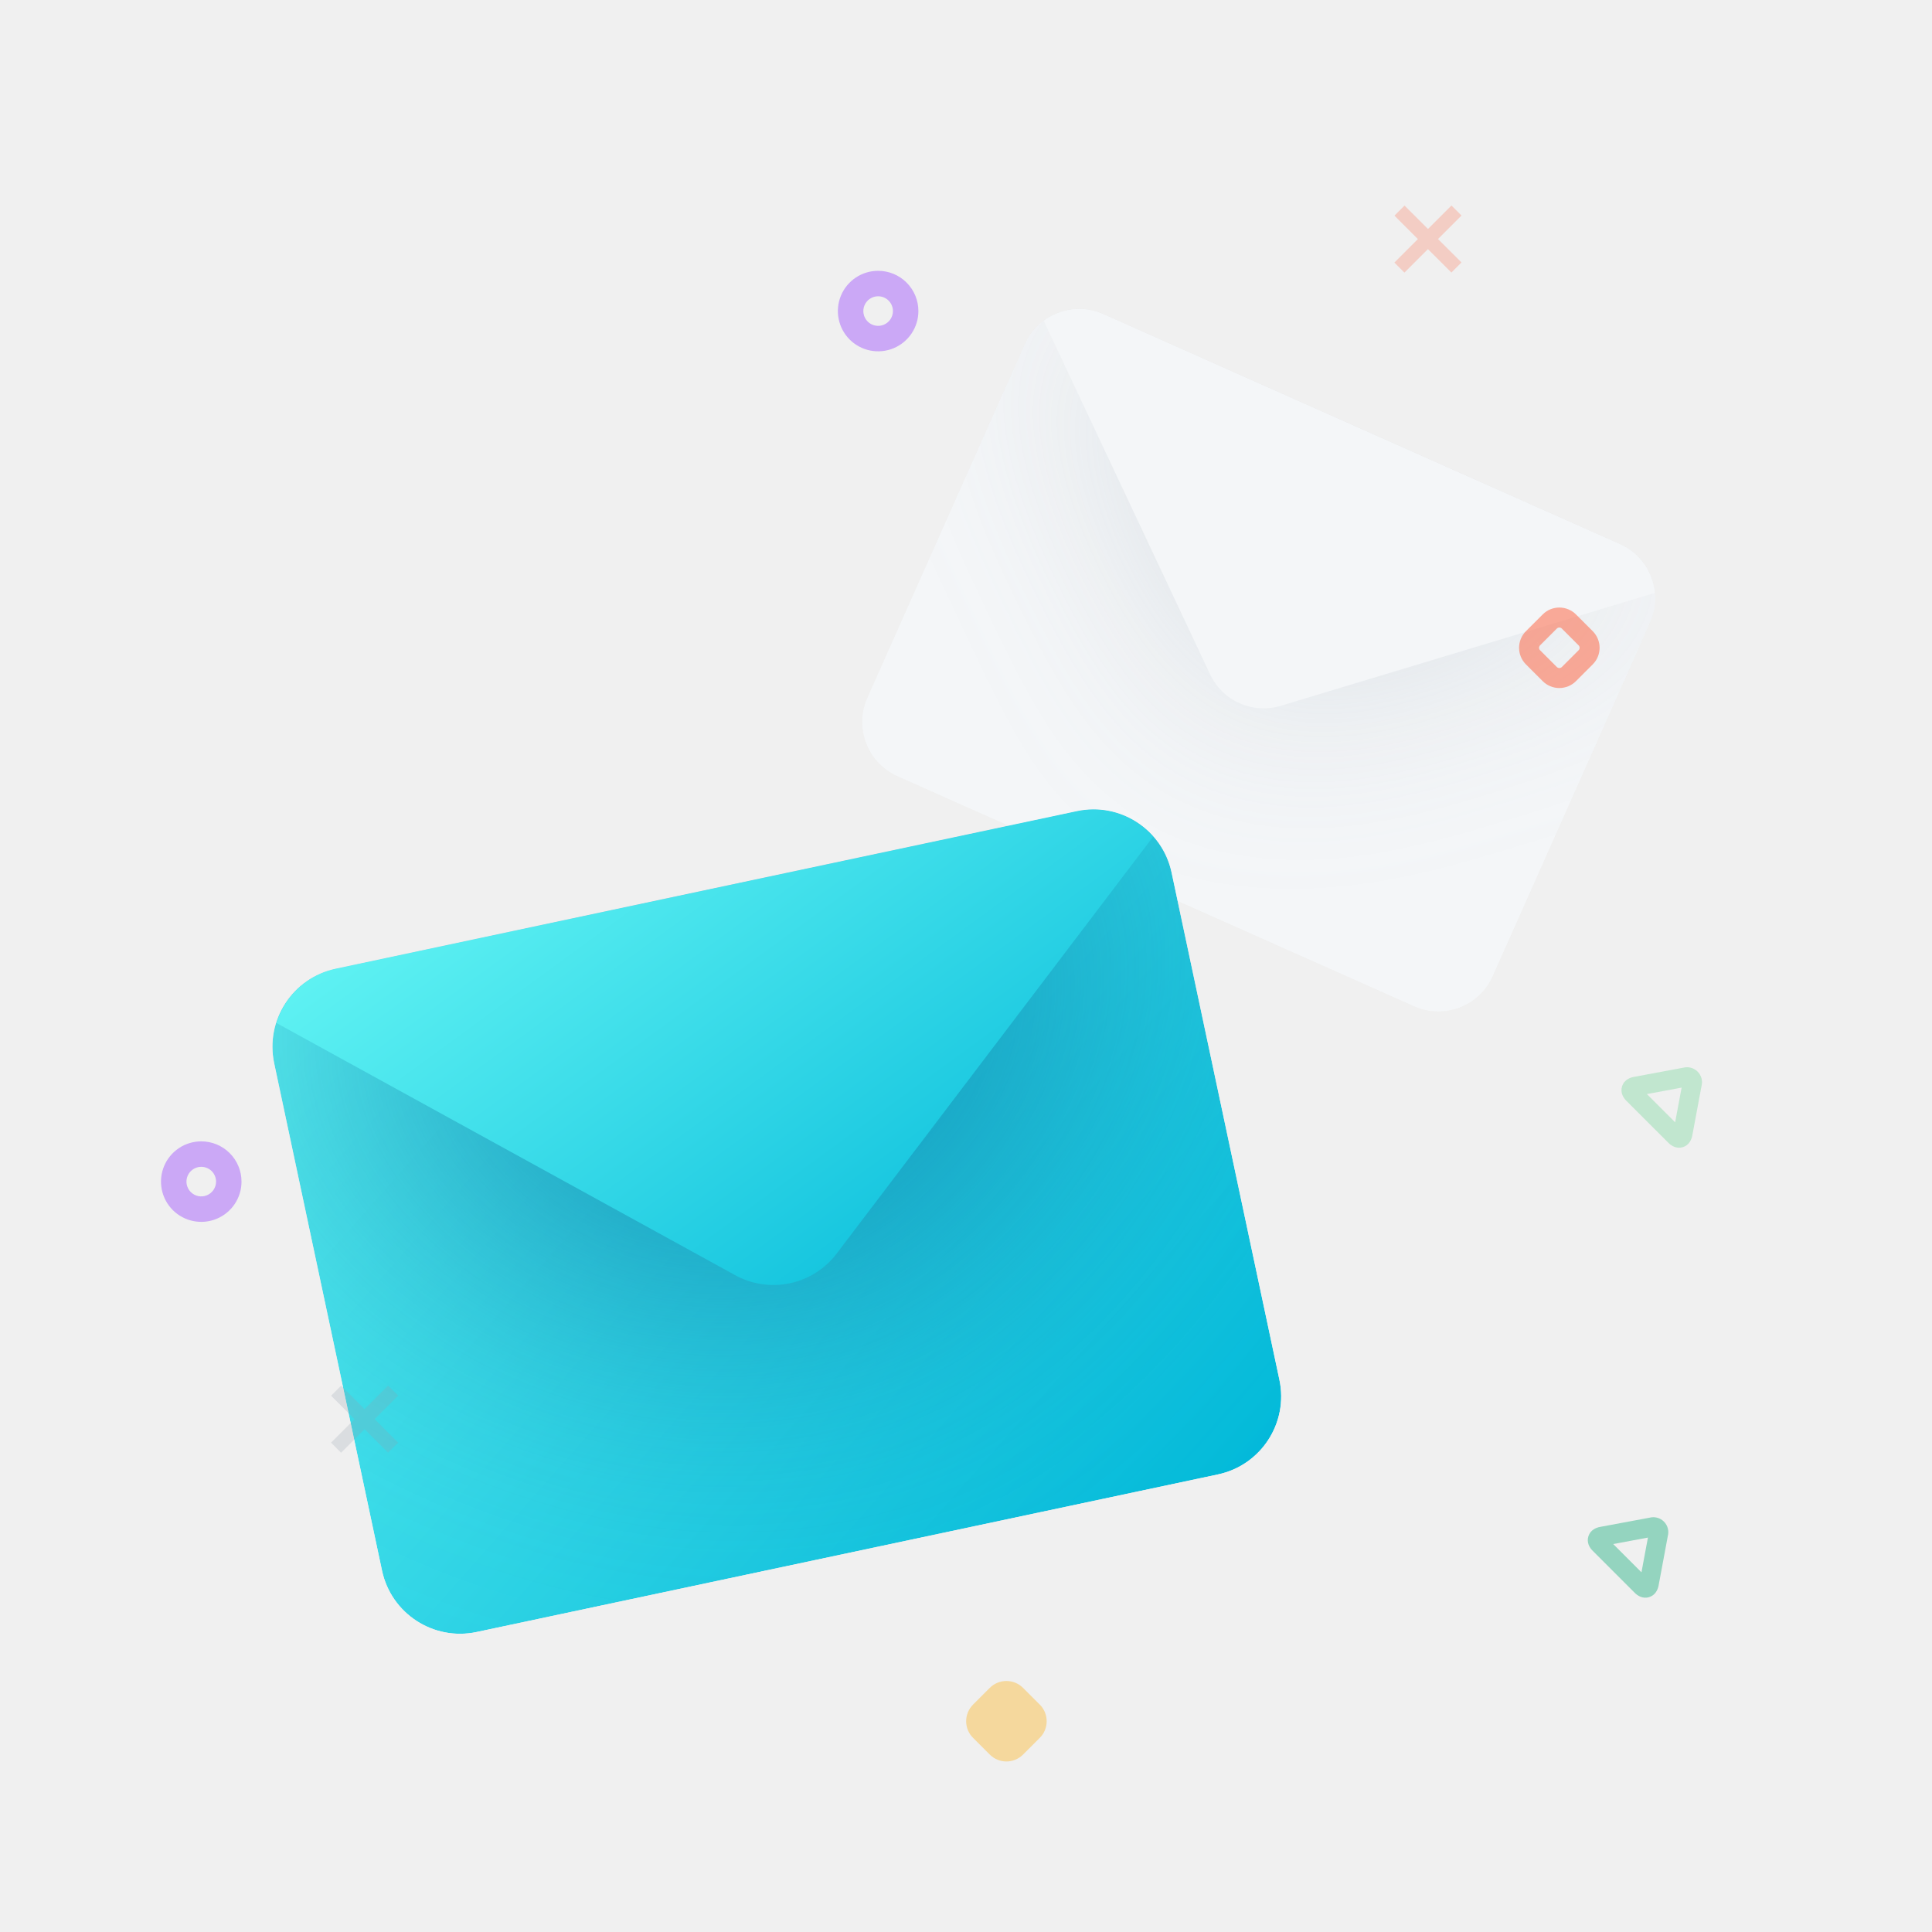
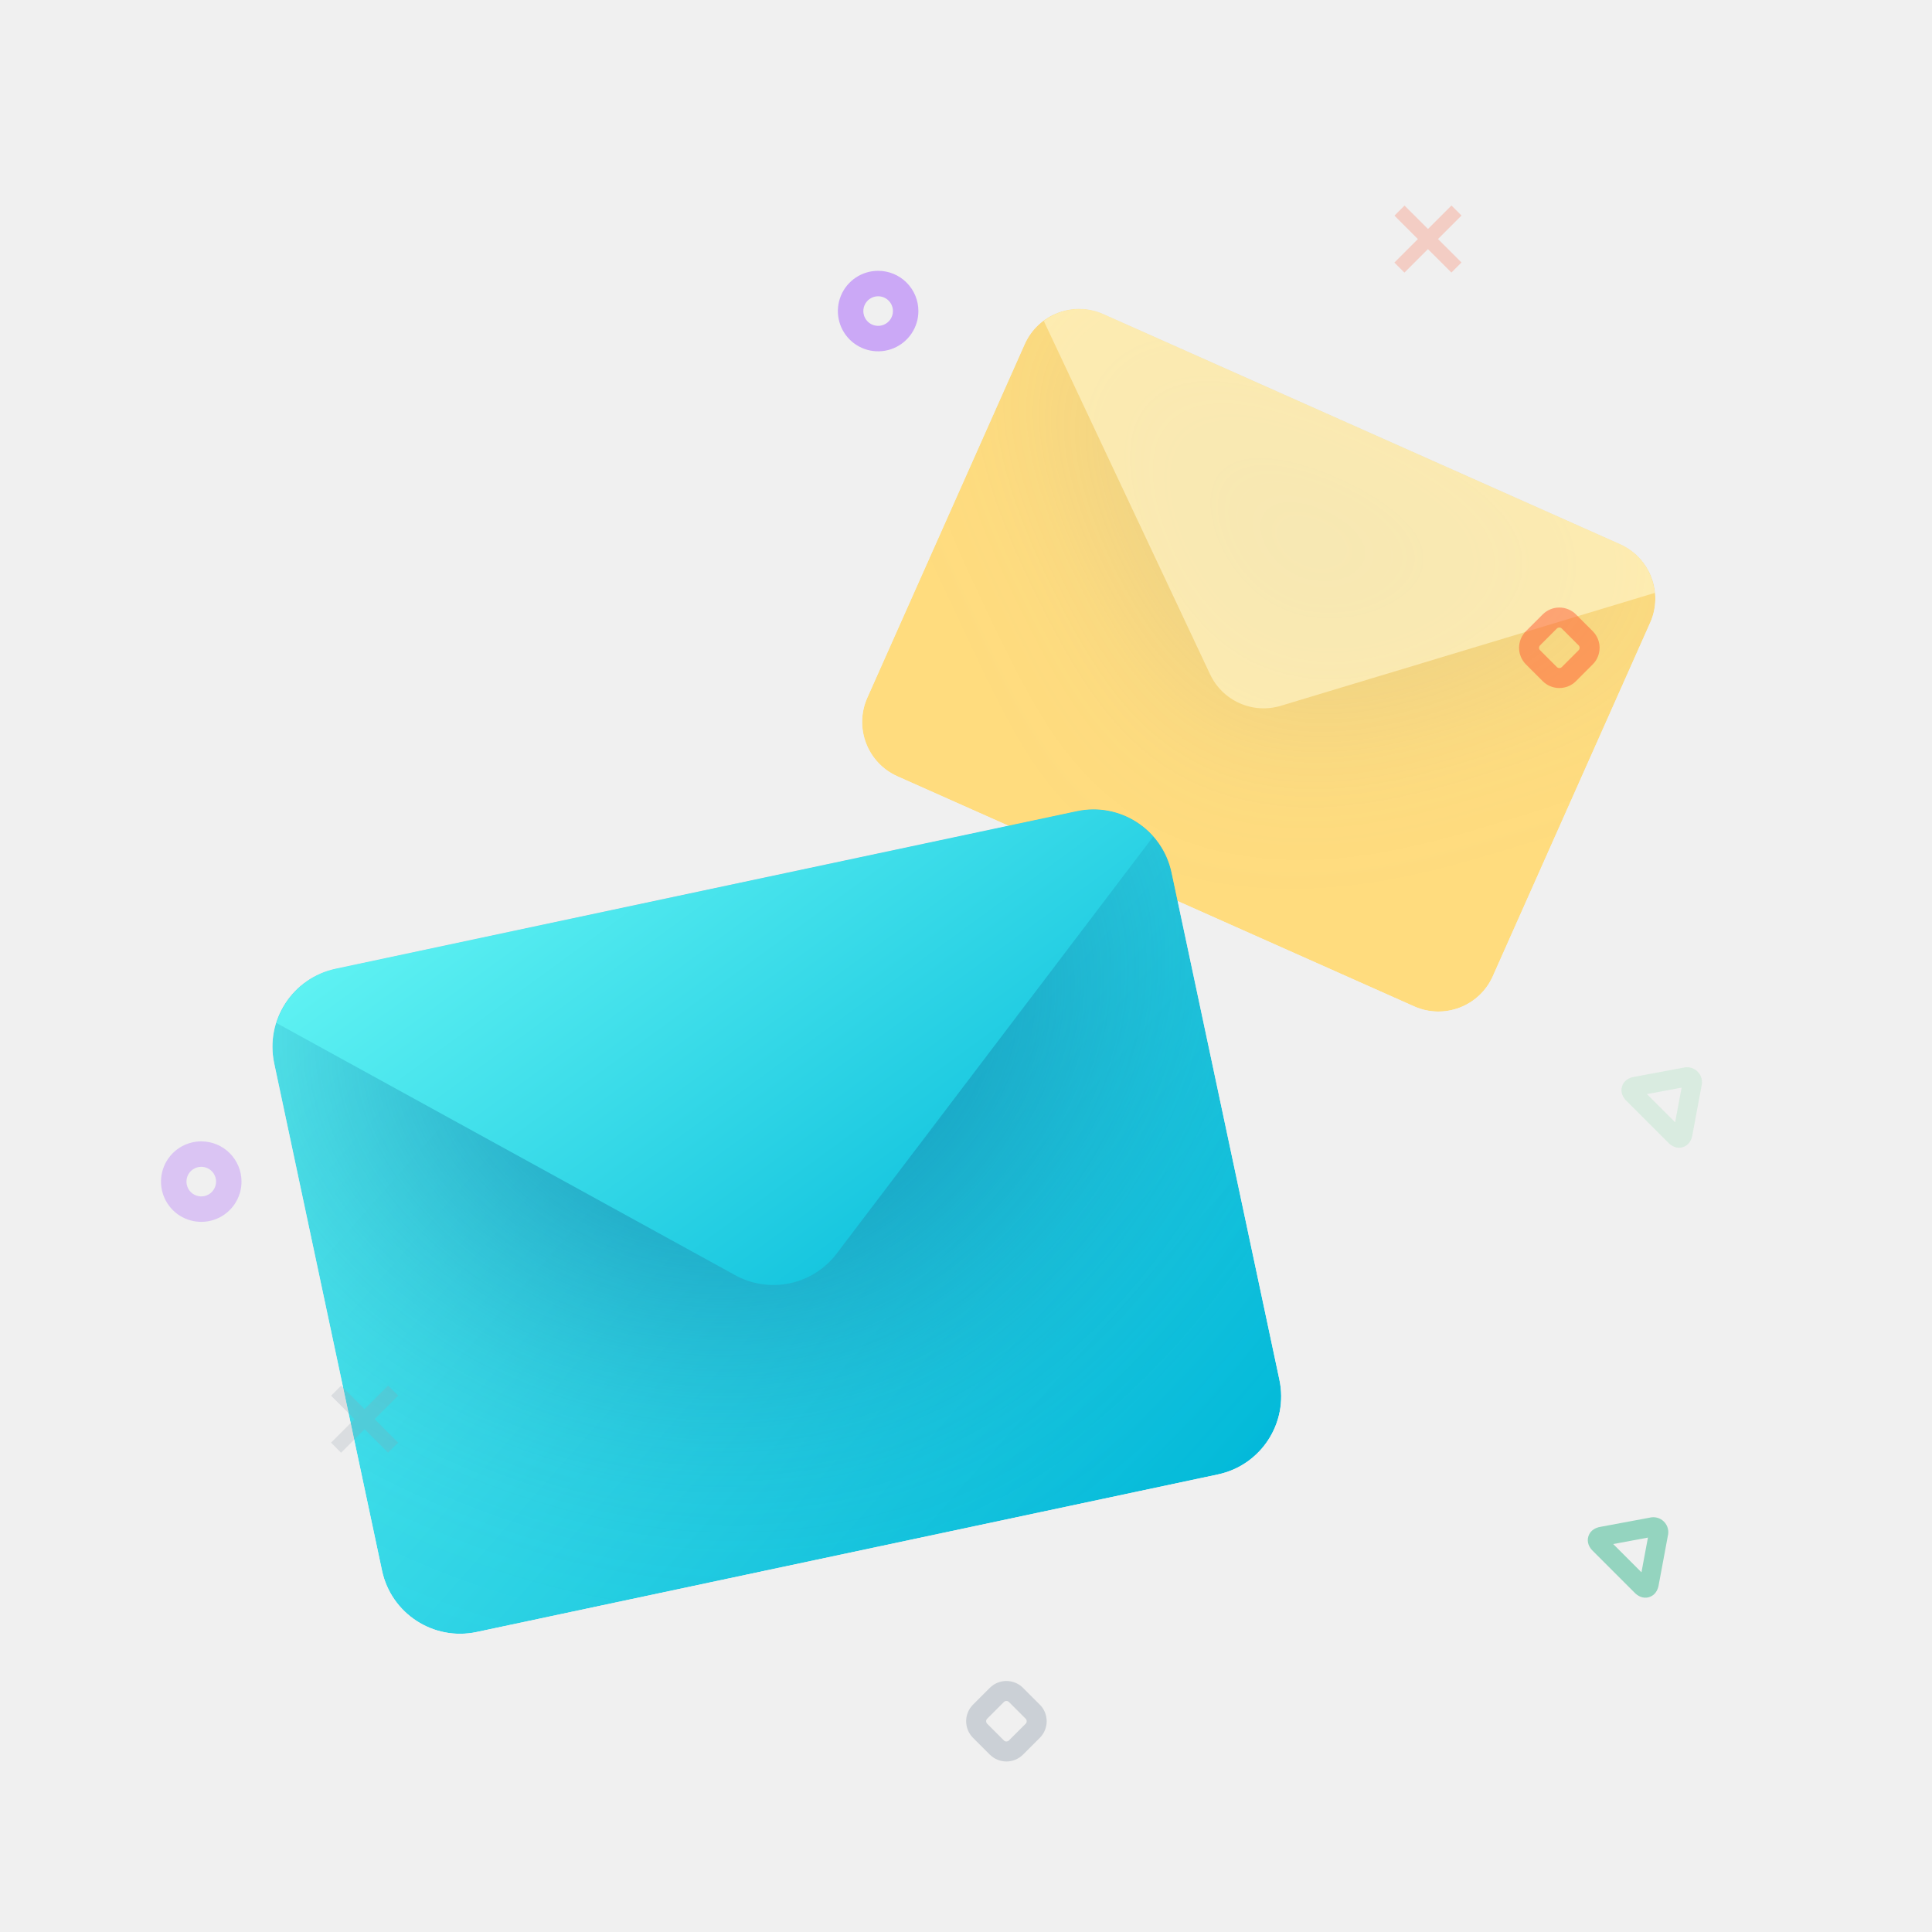
<svg xmlns="http://www.w3.org/2000/svg" width="120" height="120" viewBox="0 0 120 120" fill="none">
  <g clip-path="url(#clip0_2733_150717)">
    <mask id="mask0_2733_150717" style="mask-type:alpha" maskUnits="userSpaceOnUse" x="53" y="19" width="50" height="44">
-       <path d="M100.622 33.793L68.528 19.504C66.663 18.673 64.477 19.512 63.646 21.378L53.869 43.337C53.039 45.203 53.878 47.389 55.744 48.219L87.837 62.508C89.703 63.339 91.889 62.5 92.719 60.634L102.496 38.675C103.327 36.81 102.488 34.624 100.622 33.793Z" fill="black" />
+       <path d="M100.622 33.793L68.529 19.504C66.663 18.673 64.477 19.512 63.646 21.378L53.87 43.337C53.039 45.203 53.878 47.389 55.744 48.219L87.837 62.508C89.703 63.339 91.889 62.5 92.72 60.634L102.496 38.675C103.327 36.81 102.488 34.624 100.622 33.793Z" fill="black" />
    </mask>
    <g mask="url(#mask0_2733_150717)">
-       <path d="M100.622 33.793L68.528 19.504C66.663 18.673 64.477 19.512 63.646 21.378L53.869 43.337C53.039 45.203 53.878 47.389 55.744 48.219L87.837 62.508C89.703 63.339 91.889 62.5 92.719 60.634L102.496 38.675C103.327 36.81 102.488 34.624 100.622 33.793Z" fill="#F4F6F8" />
+       <path d="M100.622 33.793L68.529 19.504C66.663 18.673 64.477 19.512 63.646 21.378L53.87 43.337C53.039 45.203 53.878 47.389 55.744 48.219L87.837 62.508C89.703 63.339 91.889 62.5 92.72 60.634L102.496 38.675C103.327 36.81 102.488 34.624 100.622 33.793Z" fill="#FFD666" />
+       <path opacity="0.16" d="M100.622 33.793L68.529 19.504C66.663 18.673 64.477 19.512 63.646 21.378L53.87 43.337C53.039 45.203 53.878 47.389 55.744 48.219L87.837 62.508C89.703 63.339 91.889 62.5 92.72 60.634L102.496 38.675C103.327 36.81 102.488 34.624 100.622 33.793Z" fill="white" />
      <g opacity="0.24" filter="url(#filter0_f_2733_150717)">
-         <path d="M100.622 33.793L68.528 19.504C67.265 18.942 65.865 19.159 64.829 19.927L75.156 41.873C75.531 42.676 76.183 43.317 76.993 43.678C77.803 44.038 78.716 44.094 79.564 43.835L102.783 36.826C102.661 35.541 101.885 34.355 100.622 33.793Z" fill="#919EAB" />
+         <path d="M100.622 33.793L68.528 19.504C67.265 18.942 65.865 19.159 64.828 19.927L75.156 41.873C75.531 42.676 76.183 43.317 76.993 43.678C77.803 44.038 78.716 44.094 79.564 43.835L102.783 36.826C102.661 35.541 101.884 34.355 100.622 33.793Z" fill="#919EAB" />
      </g>
-       <path d="M100.622 33.793L68.528 19.504C67.265 18.942 65.865 19.159 64.829 19.927L75.156 41.873C75.531 42.676 76.183 43.317 76.993 43.678C77.803 44.038 78.716 44.094 79.564 43.835L102.783 36.826C102.661 35.541 101.885 34.355 100.622 33.793Z" fill="#F4F6F8" />
+       <path opacity="0.64" d="M100.622 33.793L68.528 19.504C67.265 18.942 65.865 19.159 64.828 19.927L75.156 41.873C75.531 42.676 76.183 43.317 76.993 43.678C77.803 44.038 78.716 44.094 79.564 43.835L102.783 36.826C102.661 35.541 101.884 34.355 100.622 33.793Z" fill="#FFF5CC" />
    </g>
    <mask id="mask1_2733_150717" style="mask-type:alpha" maskUnits="userSpaceOnUse" x="16" y="50" width="64" height="52">
      <path d="M66.893 50.38L20.847 60.167C18.17 60.736 16.461 63.368 17.03 66.045L23.727 97.55C24.296 100.227 26.927 101.936 29.604 101.367L75.65 91.579C78.327 91.01 80.036 88.379 79.467 85.702L72.77 54.197C72.201 51.52 69.57 49.811 66.893 50.38Z" fill="black" />
    </mask>
    <g mask="url(#mask1_2733_150717)">
      <path d="M66.893 50.38L20.847 60.167C18.17 60.736 16.461 63.368 17.03 66.045L23.727 97.55C24.296 100.227 26.927 101.936 29.604 101.367L75.65 91.579C78.327 91.01 80.036 88.379 79.467 85.702L72.77 54.197C72.201 51.52 69.57 49.811 66.893 50.38Z" fill="url(#paint0_linear_2733_150717)" />
      <g filter="url(#filter1_f_2733_150717)">
        <path d="M66.894 50.38L20.847 60.167C19.035 60.553 17.688 61.891 17.17 63.54L45.65 79.197C46.689 79.772 47.902 79.953 49.064 79.706C50.226 79.459 51.26 78.801 51.975 77.852L71.625 51.965C70.481 50.669 68.705 49.995 66.894 50.38Z" fill="#006C9C" />
      </g>
      <path d="M66.894 50.38L20.847 60.167C19.035 60.553 17.688 61.891 17.17 63.54L45.65 79.197C46.689 79.772 47.902 79.953 49.064 79.706C50.226 79.459 51.26 78.801 51.975 77.852L71.625 51.965C70.481 50.669 68.705 49.995 66.894 50.38Z" fill="url(#paint1_linear_2733_150717)" />
    </g>
    <g opacity="0.48">
      <path opacity="0.48" fill-rule="evenodd" clip-rule="evenodd" d="M21.19 86.066L22.646 87.522L24.106 86.062L24.73 86.686L23.27 88.145L24.726 89.601L24.101 90.227L22.644 88.771L21.184 90.231L20.561 89.607L22.02 88.147L20.564 86.692L21.19 86.066Z" fill="#919EAB" />
-       <path opacity="0.48" fill-rule="evenodd" clip-rule="evenodd" d="M87.238 12.768L88.694 14.223L90.154 12.764L90.778 13.387L89.317 14.847L90.774 16.302L90.148 16.928L88.692 15.473L87.232 16.932L86.608 16.308L88.068 14.849L86.612 13.393L87.238 12.768Z" fill="#FF5630" />
-       <path opacity="0.72" d="M61.478 104.835C61.752 104.562 62.123 104.409 62.51 104.409C62.897 104.409 63.268 104.562 63.542 104.835L64.581 105.874C64.717 106.009 64.826 106.171 64.9 106.348C64.973 106.526 65.011 106.716 65.011 106.909C65.011 107.101 64.973 107.291 64.9 107.469C64.826 107.646 64.718 107.807 64.582 107.942L63.542 108.982C63.268 109.255 62.897 109.409 62.51 109.409C62.123 109.409 61.752 109.255 61.478 108.982L60.439 107.943C60.303 107.808 60.194 107.646 60.121 107.469C60.047 107.291 60.009 107.101 60.009 106.909C60.009 106.716 60.047 106.526 60.121 106.348C60.194 106.171 60.302 106.01 60.438 105.875L61.478 104.835Z" fill="#FFAB00" />
-       <path fill-rule="evenodd" clip-rule="evenodd" d="M96.698 39.041C96.698 39.041 96.698 39.041 96.698 39.041L95.659 40.08L95.22 39.641L95.657 40.081C95.637 40.101 95.621 40.125 95.61 40.152C95.599 40.178 95.593 40.206 95.593 40.235C95.593 40.264 95.599 40.292 95.61 40.318C95.621 40.345 95.637 40.369 95.657 40.389L95.659 40.39L96.698 41.429C96.698 41.429 96.698 41.429 96.698 41.429C96.739 41.47 96.795 41.493 96.853 41.493C96.911 41.493 96.967 41.471 97.008 41.43C97.008 41.43 97.008 41.43 97.008 41.43L98.049 40.389C98.069 40.369 98.085 40.345 98.096 40.318C98.107 40.292 98.113 40.264 98.113 40.235C98.113 40.206 98.107 40.178 98.096 40.152C98.085 40.125 98.069 40.101 98.049 40.081L98.047 40.08L97.008 39.041C97.008 39.041 97.008 39.041 97.008 39.041C96.967 39 96.911 38.976 96.853 38.976C96.795 38.976 96.739 39 96.698 39.041ZM94.781 39.201L95.821 38.162C96.095 37.888 96.466 37.735 96.853 37.735C97.24 37.735 97.611 37.888 97.885 38.162L97.885 38.162L98.924 39.2C98.924 39.2 98.924 39.201 98.924 39.201C99.061 39.337 99.169 39.497 99.242 39.675C99.316 39.852 99.354 40.043 99.354 40.235C99.354 40.427 99.316 40.618 99.242 40.795C99.169 40.972 99.061 41.133 98.924 41.269C98.924 41.269 98.924 41.269 98.924 41.27L97.885 42.308C97.611 42.582 97.24 42.735 96.853 42.735C96.466 42.735 96.095 42.582 95.821 42.308L94.782 41.27C94.782 41.269 94.782 41.269 94.781 41.269C94.645 41.133 94.537 40.972 94.463 40.795C94.39 40.618 94.352 40.427 94.352 40.235C94.352 40.043 94.39 39.852 94.463 39.675C94.537 39.497 94.645 39.337 94.781 39.201Z" fill="#FF5630" />
-       <path opacity="0.48" fill-rule="evenodd" clip-rule="evenodd" d="M104.552 66.317C104.701 66.279 104.858 66.278 105.008 66.315C105.173 66.356 105.322 66.441 105.442 66.56C105.561 66.68 105.646 66.829 105.687 66.993C105.724 67.144 105.723 67.3 105.685 67.45L105.109 70.541C105.062 70.784 104.909 71.133 104.522 71.252C104.135 71.371 103.812 71.168 103.638 70.993L101.009 68.365C100.831 68.189 100.628 67.865 100.748 67.477C100.868 67.09 101.219 66.937 101.464 66.892C101.465 66.892 101.465 66.892 101.465 66.892L104.552 66.317ZM104.448 67.554L102.291 67.955L104.046 69.71L104.448 67.554Z" fill="#22C55E" />
-       <path opacity="0.8" fill-rule="evenodd" clip-rule="evenodd" d="M102.46 94.266C102.609 94.227 102.766 94.227 102.916 94.264C103.08 94.305 103.23 94.389 103.349 94.509C103.469 94.628 103.554 94.778 103.594 94.942C103.632 95.092 103.631 95.249 103.592 95.398L103.016 98.49C102.97 98.732 102.817 99.082 102.43 99.201C102.042 99.32 101.72 99.116 101.545 98.942L98.917 96.314C98.739 96.137 98.536 95.814 98.656 95.426C98.776 95.038 99.126 94.886 99.372 94.841C99.372 94.841 99.373 94.841 99.373 94.841L102.46 94.266ZM102.356 95.502L100.199 95.904L101.954 97.659L102.356 95.502Z" fill="#00A76F" />
-       <path opacity="0.8" fill-rule="evenodd" clip-rule="evenodd" d="M12.5 72.473C12.319 72.473 12.141 72.527 11.99 72.628C11.838 72.729 11.72 72.872 11.651 73.04C11.581 73.208 11.563 73.393 11.599 73.571C11.634 73.749 11.722 73.913 11.85 74.042C11.979 74.17 12.143 74.258 12.321 74.293C12.5 74.329 12.684 74.31 12.852 74.241C13.02 74.171 13.164 74.053 13.265 73.902C13.366 73.751 13.42 73.574 13.42 73.392C13.42 73.148 13.323 72.914 13.151 72.742C12.978 72.57 12.744 72.473 12.5 72.473ZM11.111 71.313C11.523 71.038 12.006 70.892 12.5 70.892C13.164 70.892 13.8 71.155 14.268 71.624C14.737 72.093 15.001 72.729 15.001 73.392C15.001 73.886 14.854 74.37 14.579 74.781C14.305 75.192 13.914 75.512 13.457 75.702C13 75.891 12.498 75.94 12.013 75.844C11.528 75.747 11.082 75.509 10.732 75.16C10.383 74.81 10.145 74.365 10.048 73.88C9.952 73.395 10.001 72.892 10.19 72.435C10.38 71.978 10.7 71.588 11.111 71.313Z" fill="#8E33FF" />
-       <path opacity="0.8" fill-rule="evenodd" clip-rule="evenodd" d="M54.542 18.402C54.361 18.402 54.183 18.456 54.032 18.557C53.88 18.658 53.763 18.801 53.693 18.969C53.623 19.137 53.605 19.322 53.641 19.5C53.676 19.678 53.764 19.842 53.892 19.971C54.021 20.099 54.184 20.186 54.363 20.222C54.542 20.258 54.727 20.239 54.894 20.17C55.062 20.1 55.206 19.982 55.307 19.831C55.408 19.68 55.462 19.502 55.462 19.321C55.462 19.077 55.365 18.843 55.193 18.671C55.02 18.499 54.786 18.402 54.542 18.402ZM53.153 17.242C53.565 16.967 54.048 16.821 54.542 16.821C55.206 16.821 55.842 17.084 56.31 17.553C56.779 18.022 57.043 18.658 57.043 19.321C57.043 19.815 56.896 20.299 56.621 20.71C56.347 21.121 55.956 21.441 55.499 21.631C55.042 21.82 54.539 21.869 54.055 21.773C53.57 21.676 53.124 21.438 52.774 21.089C52.425 20.739 52.187 20.294 52.09 19.808C51.994 19.323 52.043 18.821 52.232 18.364C52.422 17.907 52.742 17.517 53.153 17.242Z" fill="#8E33FF" />
+       <path opacity="0.48" fill-rule="evenodd" clip-rule="evenodd" d="M87.238 12.768L88.694 14.223L90.154 12.764L90.778 13.387L89.317 14.847L90.774 16.303L90.148 16.928L88.692 15.473L87.232 16.932L86.608 16.308L88.068 14.849L86.612 13.393L87.238 12.768Z" fill="#FF5630" />
+       <path fill-rule="evenodd" clip-rule="evenodd" d="M96.698 39.041L95.659 40.08L95.657 40.081C95.637 40.101 95.621 40.125 95.61 40.152C95.599 40.178 95.593 40.206 95.593 40.235C95.593 40.264 95.599 40.292 95.61 40.318C95.621 40.345 95.637 40.369 95.657 40.389L95.659 40.39L96.698 41.429C96.739 41.47 96.795 41.494 96.853 41.494C96.911 41.494 96.967 41.471 97.008 41.43L98.049 40.389C98.069 40.369 98.085 40.345 98.096 40.318C98.107 40.292 98.113 40.264 98.113 40.235C98.113 40.206 98.107 40.178 98.096 40.152C98.085 40.125 98.069 40.101 98.049 40.081L98.047 40.08L97.008 39.041C96.967 39 96.911 38.977 96.853 38.977C96.795 38.977 96.739 39 96.698 39.041ZM94.781 39.201L95.821 38.162C96.095 37.889 96.466 37.735 96.853 37.735C97.24 37.735 97.611 37.889 97.885 38.162L98.924 39.2L98.924 39.201C99.061 39.337 99.169 39.498 99.242 39.675C99.316 39.852 99.354 40.043 99.354 40.235C99.354 40.427 99.316 40.618 99.242 40.795C99.169 40.973 99.061 41.133 98.924 41.269L98.924 41.27L97.885 42.309C97.611 42.582 97.24 42.735 96.853 42.735C96.466 42.735 96.095 42.582 95.821 42.309L94.782 41.27L94.781 41.269C94.645 41.133 94.537 40.973 94.463 40.795C94.39 40.618 94.352 40.427 94.352 40.235C94.352 40.043 94.39 39.852 94.463 39.675C94.537 39.498 94.645 39.337 94.781 39.201Z" fill="#FF5630" />
+       <path opacity="0.8" fill-rule="evenodd" clip-rule="evenodd" d="M62.355 105.714L61.316 106.753L61.314 106.755C61.294 106.775 61.278 106.799 61.267 106.825C61.256 106.852 61.25 106.88 61.25 106.909C61.25 106.937 61.256 106.966 61.267 106.992C61.278 107.019 61.294 107.043 61.314 107.063L61.316 107.064L62.355 108.103C62.396 108.144 62.452 108.167 62.51 108.167C62.568 108.167 62.624 108.144 62.665 108.103L63.706 107.063C63.726 107.043 63.742 107.019 63.753 106.992C63.764 106.966 63.77 106.937 63.77 106.909C63.77 106.88 63.764 106.852 63.753 106.825C63.742 106.799 63.726 106.775 63.706 106.755L63.705 106.753L62.665 105.714C62.624 105.673 62.568 105.65 62.51 105.65C62.452 105.65 62.396 105.673 62.355 105.714ZM60.438 105.875L61.478 104.835C61.752 104.562 62.123 104.409 62.51 104.409C62.897 104.409 63.268 104.562 63.542 104.835L64.581 105.874L64.582 105.875C64.718 106.01 64.826 106.171 64.9 106.348C64.973 106.526 65.011 106.716 65.011 106.909C65.011 107.101 64.973 107.291 64.9 107.469C64.826 107.646 64.718 107.807 64.582 107.943L64.581 107.943L63.542 108.982C63.268 109.255 62.897 109.409 62.51 109.409C62.123 109.409 61.752 109.255 61.478 108.982L60.439 107.943L60.438 107.943C60.302 107.807 60.194 107.646 60.121 107.469C60.047 107.291 60.009 107.101 60.009 106.909C60.009 106.716 60.047 106.526 60.121 106.348C60.194 106.171 60.302 106.01 60.438 105.875Z" fill="#919EAB" />
+       <path opacity="0.24" fill-rule="evenodd" clip-rule="evenodd" d="M104.552 66.317C104.701 66.279 104.858 66.278 105.008 66.315C105.173 66.356 105.322 66.441 105.442 66.56C105.561 66.68 105.646 66.829 105.687 66.993C105.724 67.144 105.723 67.3 105.685 67.45L105.109 70.541C105.062 70.784 104.909 71.133 104.522 71.252C104.135 71.371 103.812 71.168 103.638 70.993L101.009 68.365C100.831 68.189 100.628 67.865 100.748 67.477C100.868 67.09 101.219 66.938 101.464 66.892C101.465 66.892 101.465 66.892 101.465 66.892L104.552 66.317ZM104.448 67.554L102.291 67.955L104.046 69.71L104.448 67.554Z" fill="#22C55E" />
+       <path opacity="0.8" fill-rule="evenodd" clip-rule="evenodd" d="M102.46 94.266C102.609 94.228 102.766 94.227 102.916 94.264C103.08 94.305 103.23 94.389 103.349 94.509C103.469 94.628 103.554 94.778 103.594 94.942C103.632 95.092 103.631 95.249 103.592 95.398L103.016 98.49C102.97 98.733 102.817 99.082 102.43 99.201C102.042 99.32 101.72 99.116 101.545 98.942L98.917 96.314C98.739 96.137 98.536 95.814 98.656 95.426C98.776 95.038 99.126 94.886 99.372 94.841C99.372 94.841 99.373 94.841 99.373 94.841L102.46 94.266ZM102.356 95.503L100.199 95.904L101.954 97.659L102.356 95.503Z" fill="#00A76F" />
+       <path opacity="0.48" fill-rule="evenodd" clip-rule="evenodd" d="M12.5 72.473C12.319 72.473 12.141 72.527 11.99 72.628C11.838 72.729 11.72 72.872 11.651 73.04C11.581 73.208 11.563 73.393 11.599 73.571C11.634 73.749 11.722 73.913 11.85 74.042C11.979 74.17 12.143 74.258 12.321 74.293C12.5 74.329 12.684 74.311 12.852 74.241C13.02 74.171 13.164 74.054 13.265 73.902C13.366 73.751 13.42 73.574 13.42 73.392C13.42 73.148 13.323 72.915 13.151 72.742C12.978 72.57 12.744 72.473 12.5 72.473ZM11.111 71.313C11.523 71.039 12.006 70.892 12.5 70.892C13.164 70.892 13.8 71.155 14.268 71.624C14.737 72.093 15.001 72.729 15.001 73.392C15.001 73.886 14.854 74.37 14.579 74.781C14.305 75.192 13.914 75.513 13.457 75.702C13 75.891 12.498 75.94 12.013 75.844C11.528 75.747 11.082 75.51 10.732 75.16C10.383 74.81 10.145 74.365 10.048 73.88C9.952 73.395 10.001 72.892 10.19 72.435C10.38 71.978 10.7 71.588 11.111 71.313Z" fill="#8E33FF" />
+       <path opacity="0.8" fill-rule="evenodd" clip-rule="evenodd" d="M54.542 18.402C54.361 18.402 54.183 18.456 54.032 18.557C53.88 18.658 53.763 18.801 53.693 18.969C53.623 19.137 53.605 19.322 53.641 19.5C53.676 19.678 53.764 19.842 53.892 19.971C54.021 20.099 54.184 20.186 54.363 20.222C54.542 20.258 54.727 20.239 54.894 20.17C55.062 20.1 55.206 19.982 55.307 19.831C55.408 19.68 55.462 19.503 55.462 19.321C55.462 19.077 55.365 18.843 55.193 18.671C55.02 18.499 54.786 18.402 54.542 18.402ZM53.153 17.242C53.565 16.967 54.048 16.821 54.542 16.821C55.206 16.821 55.842 17.084 56.31 17.553C56.779 18.022 57.043 18.658 57.043 19.321C57.043 19.815 56.896 20.299 56.621 20.71C56.347 21.121 55.956 21.441 55.499 21.631C55.042 21.82 54.539 21.869 54.055 21.773C53.57 21.676 53.124 21.438 52.774 21.089C52.425 20.739 52.187 20.294 52.09 19.809C51.994 19.324 52.043 18.821 52.232 18.364C52.422 17.907 52.742 17.517 53.153 17.242Z" fill="#8E33FF" />
    </g>
  </g>
  <defs>
-     <filter id="filter0_f_2733_150717" x="52.829" y="7.188" width="61.955" height="48.808" filterUnits="userSpaceOnUse" color-interpolation-filters="sRGB">
+     <filter id="filter0_f_2733_150717" x="52.828" y="7.188" width="61.955" height="48.808" filterUnits="userSpaceOnUse" color-interpolation-filters="sRGB">
      <feFlood flood-opacity="0" result="BackgroundImageFix" />
      <feBlend mode="normal" in="SourceGraphic" in2="BackgroundImageFix" result="shape" />
      <feGaussianBlur stdDeviation="6" result="effect1_foregroundBlur_2733_150717" />
    </filter>
    <filter id="filter1_f_2733_150717" x="-6.831" y="26.272" width="102.456" height="77.542" filterUnits="userSpaceOnUse" color-interpolation-filters="sRGB">
      <feFlood flood-opacity="0" result="BackgroundImageFix" />
      <feBlend mode="normal" in="SourceGraphic" in2="BackgroundImageFix" result="shape" />
      <feGaussianBlur stdDeviation="12" result="effect1_foregroundBlur_2733_150717" />
    </filter>
    <linearGradient id="paint0_linear_2733_150717" x1="16" y1="61.198" x2="66.713" y2="106.113" gradientUnits="userSpaceOnUse">
      <stop stop-color="#61F3F3" />
      <stop offset="1" stop-color="#00B8D9" />
    </linearGradient>
    <linearGradient id="paint1_linear_2733_150717" x1="16.643" y1="61.061" x2="43.539" y2="97.859" gradientUnits="userSpaceOnUse">
      <stop stop-color="#61F3F3" />
      <stop offset="1" stop-color="#00B8D9" />
    </linearGradient>
    <clipPath id="clip0_2733_150717">
      <rect width="120" height="120" fill="white" />
    </clipPath>
  </defs>
</svg>
